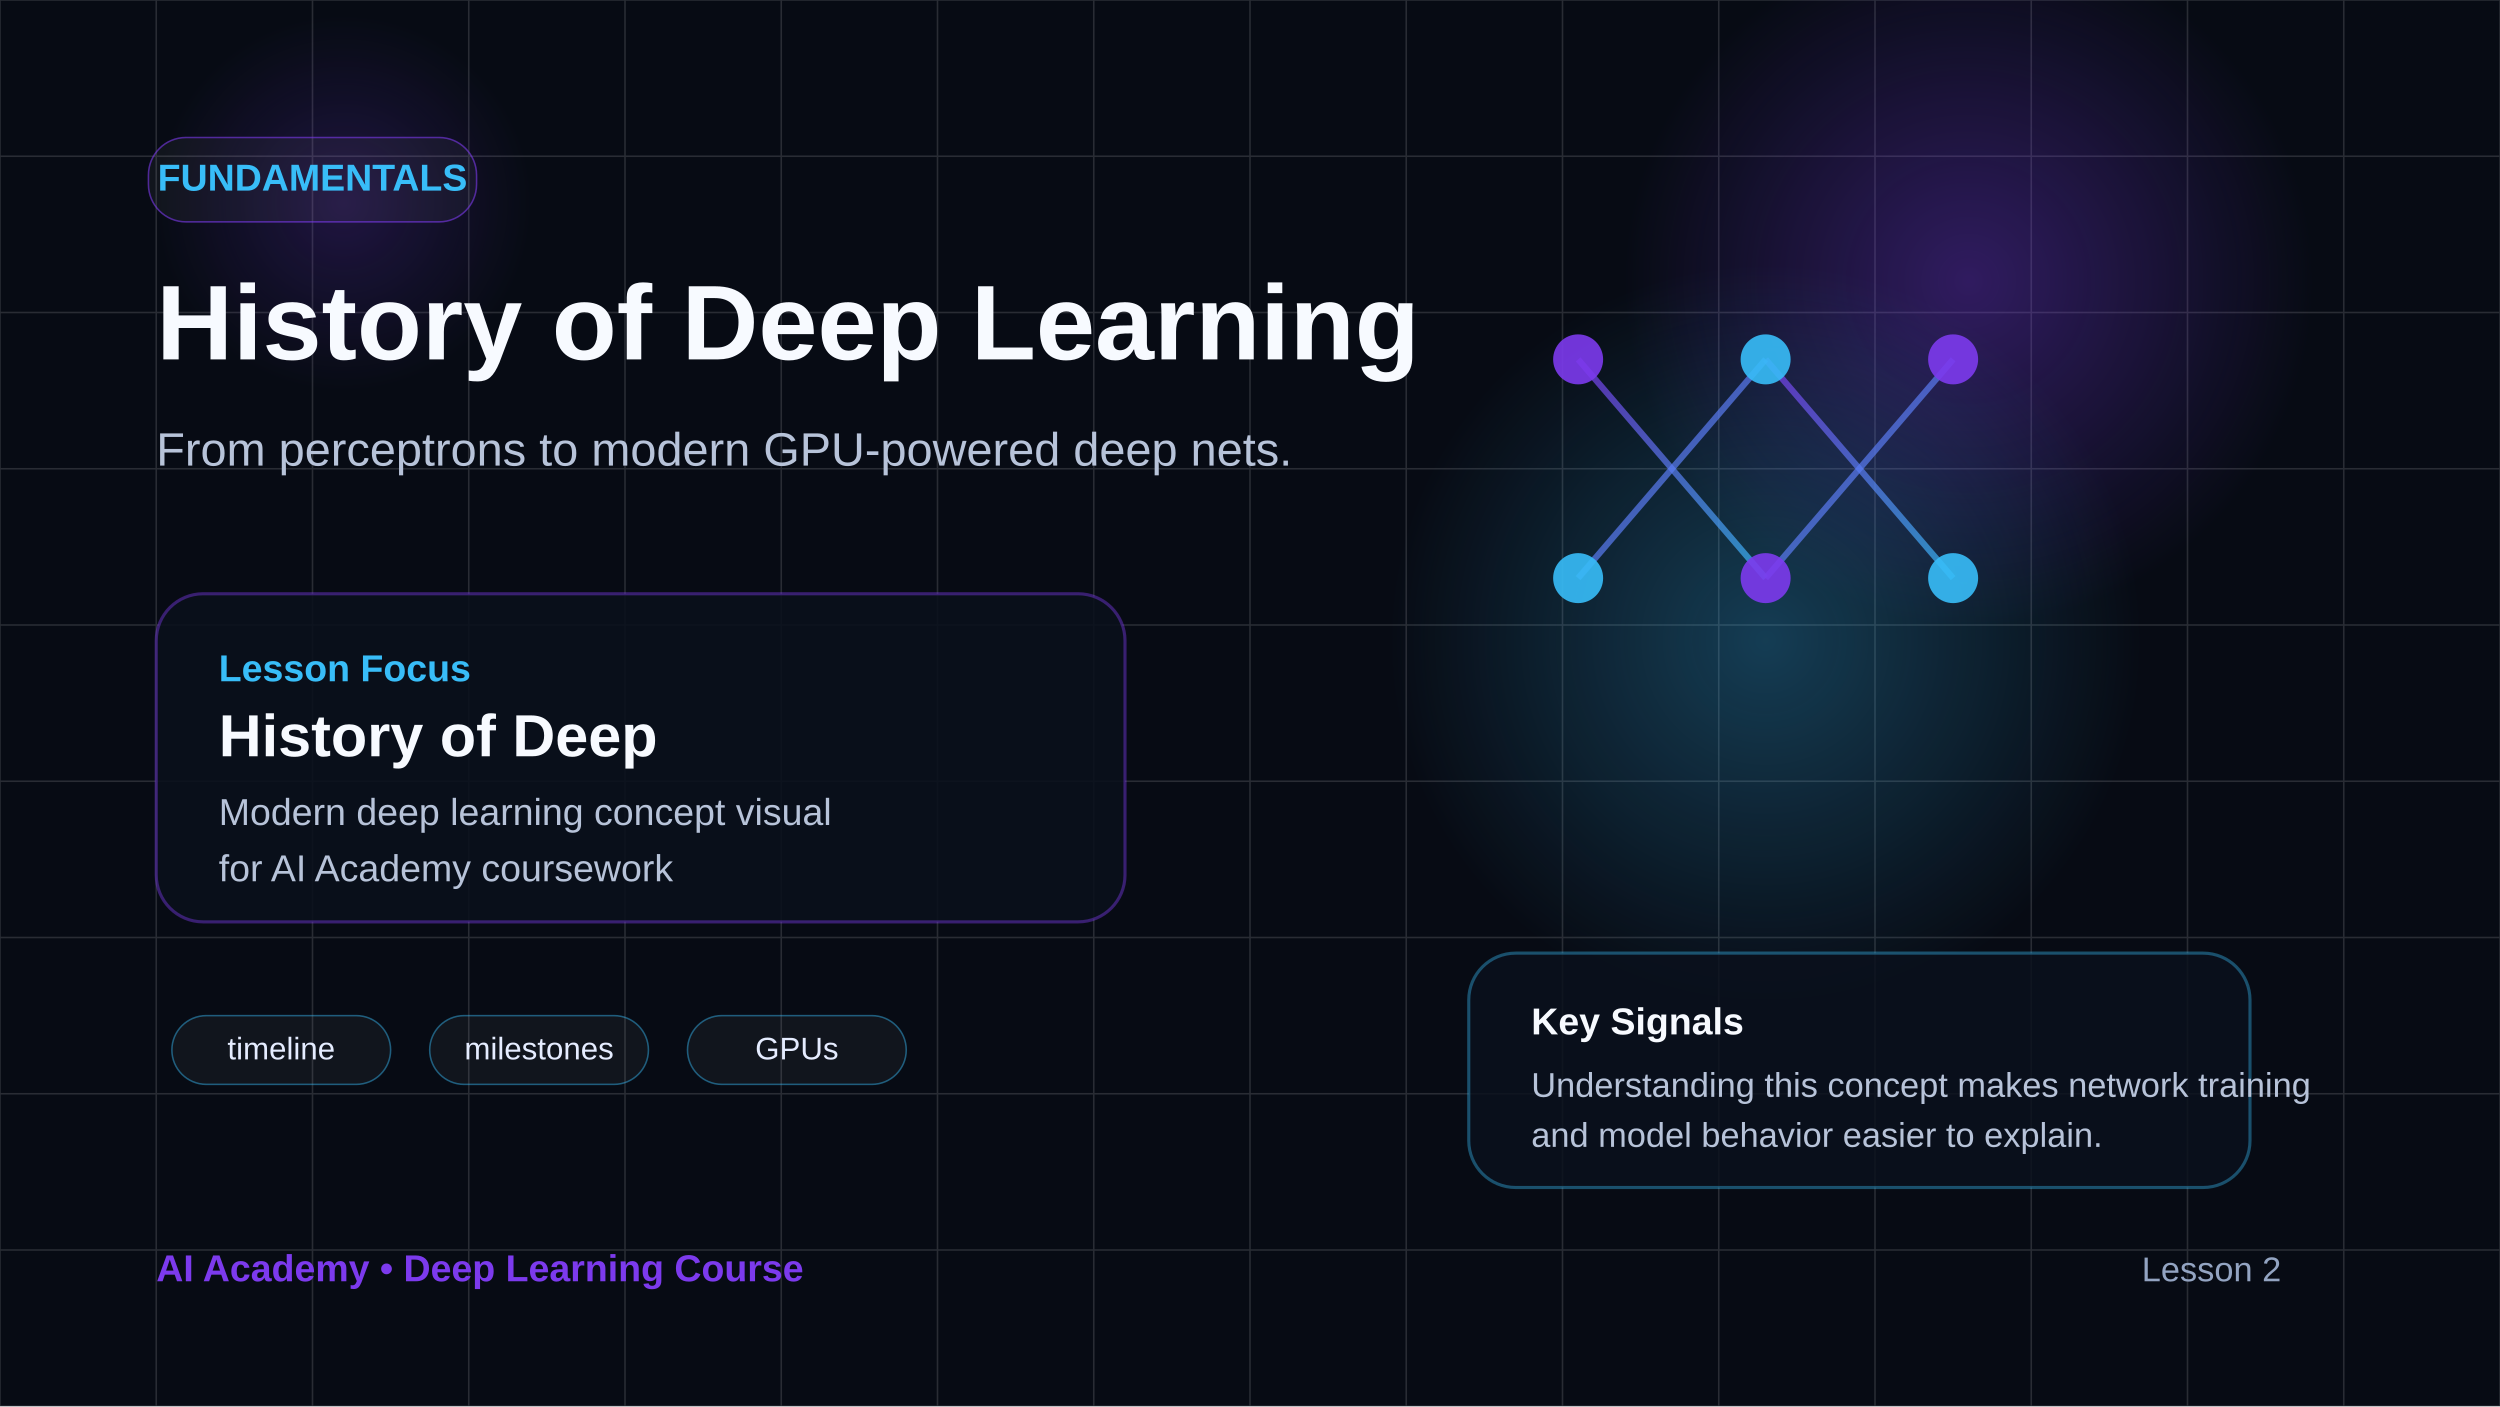
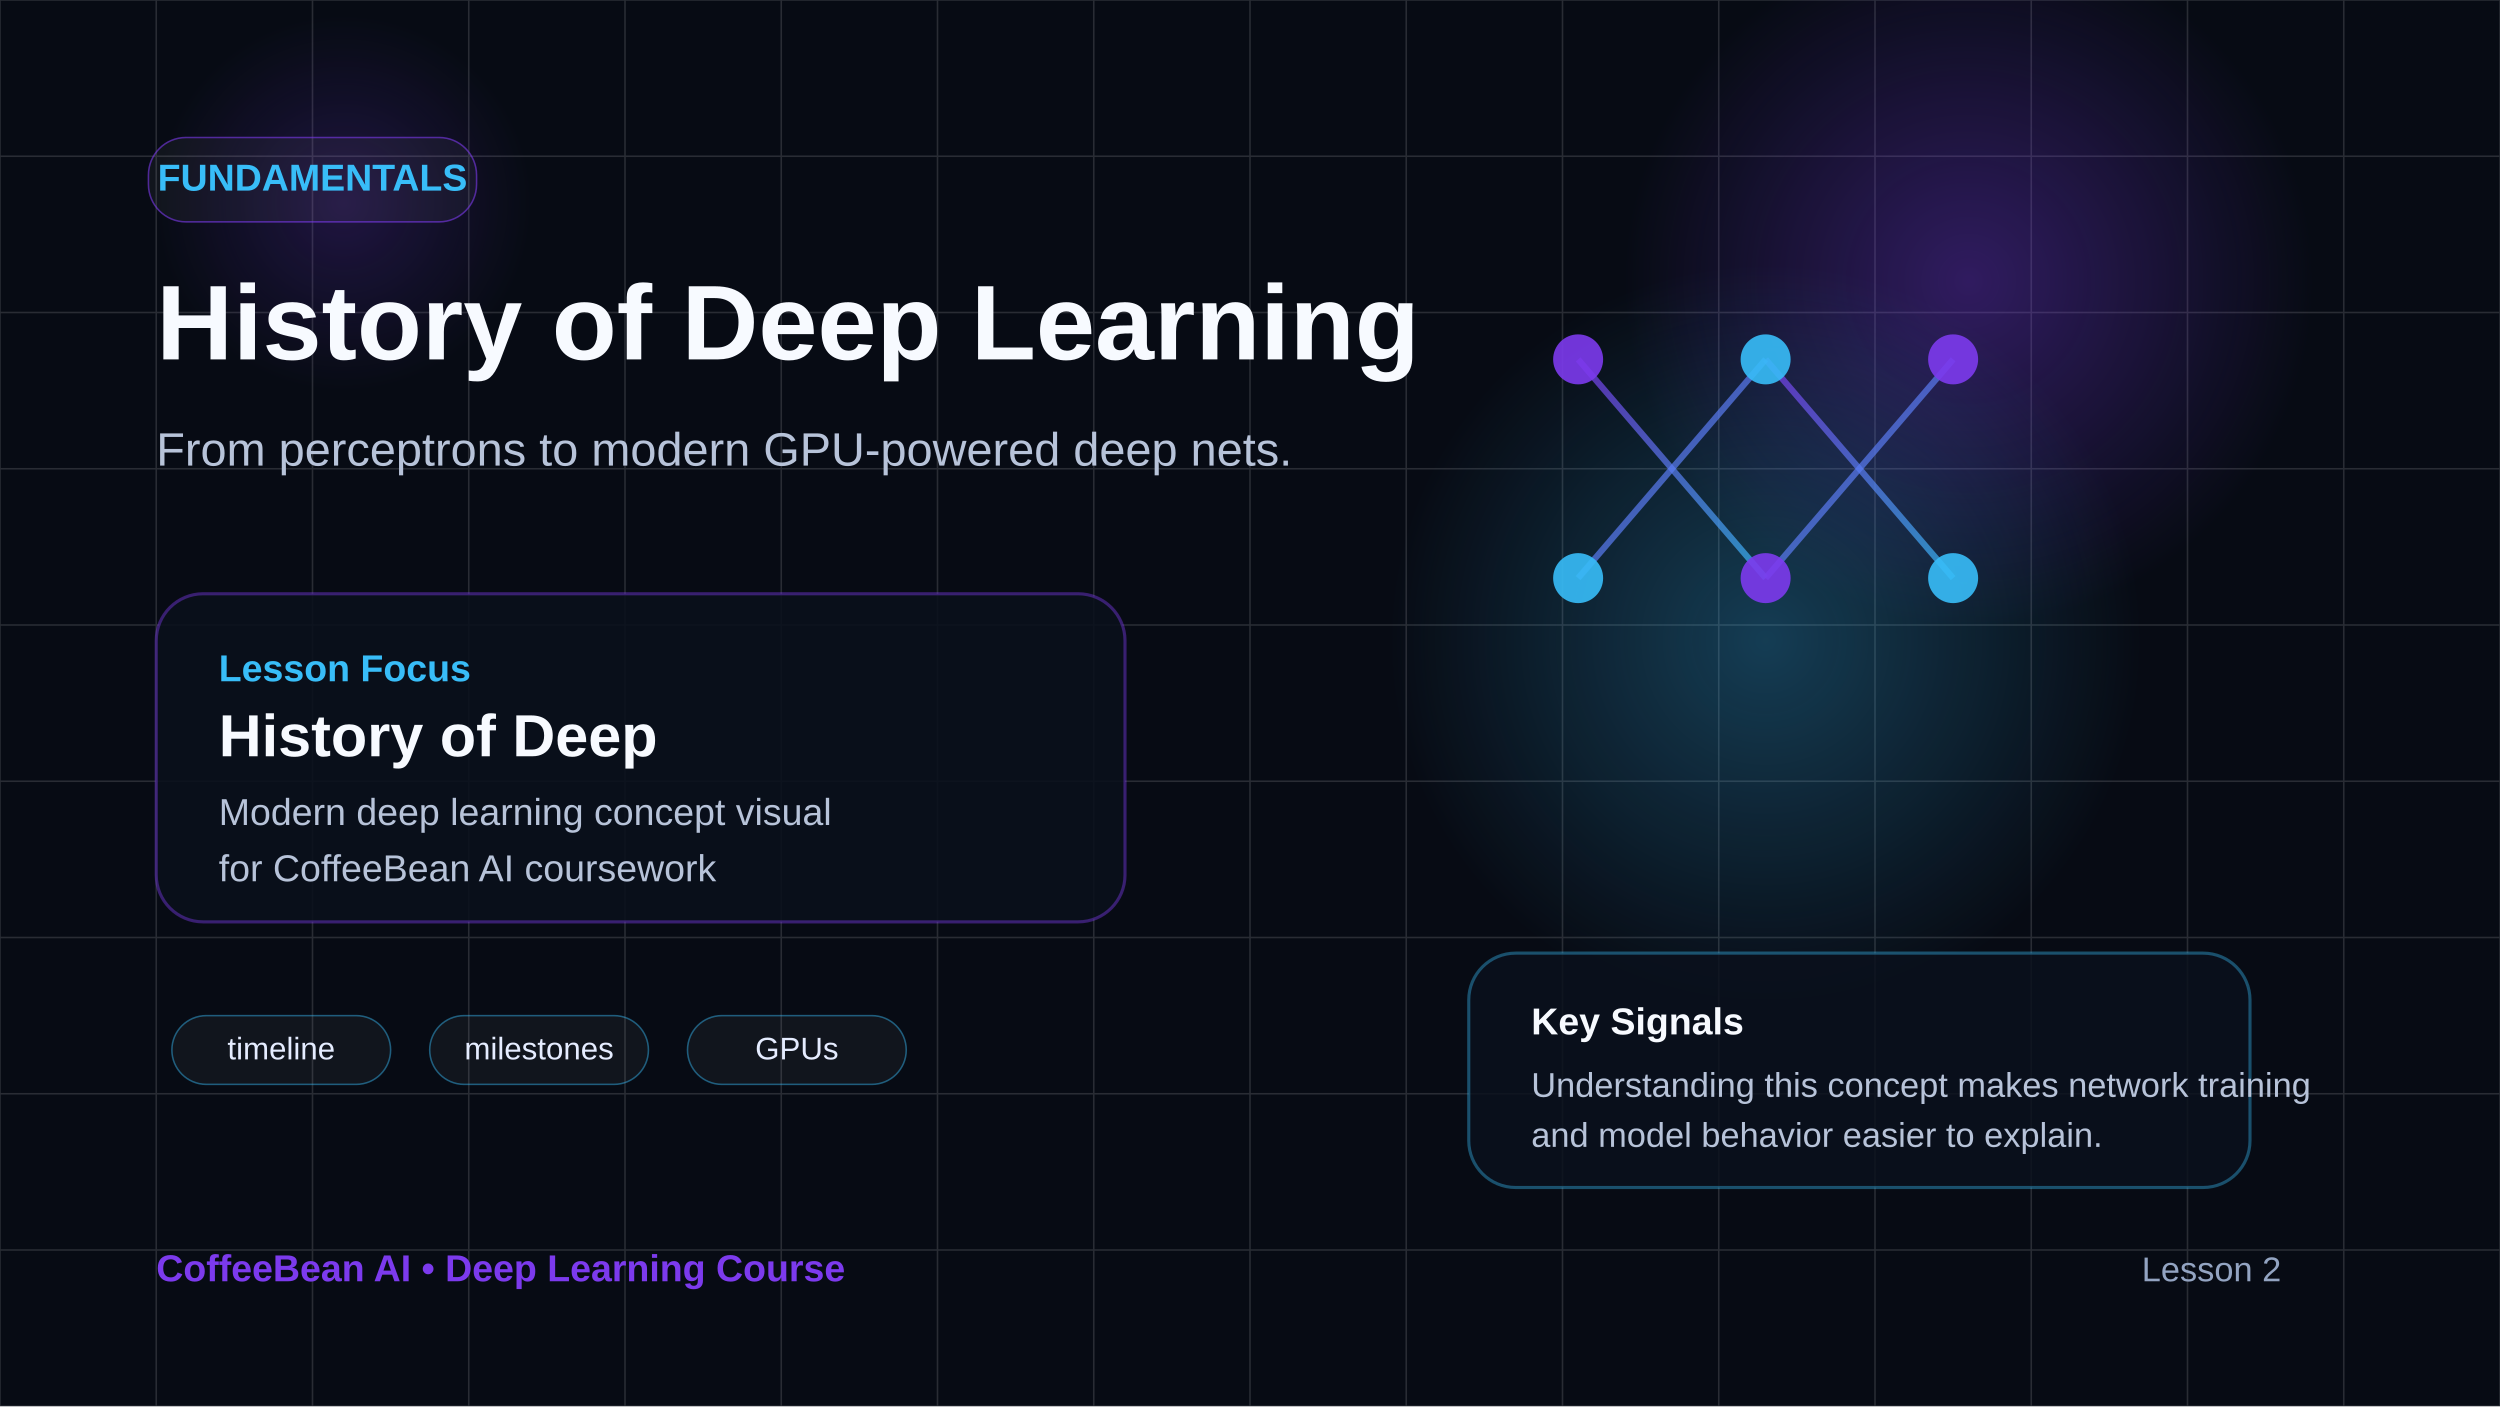
<svg xmlns="http://www.w3.org/2000/svg" width="1600" height="900" viewBox="0 0 1600 900" role="img" aria-labelledby="title desc">
  <defs>
    <linearGradient id="grad" x1="0%" y1="0%" x2="100%" y2="100%">
      <stop offset="0%" stop-color="#7c3aed" />
      <stop offset="100%" stop-color="#38bdf8" />
    </linearGradient>
    <radialGradient id="glowA" cx="50%" cy="50%" r="50%">
      <stop offset="0%" stop-color="#7c3aed" stop-opacity="0.35" />
      <stop offset="100%" stop-color="#7c3aed" stop-opacity="0" />
    </radialGradient>
    <radialGradient id="glowB" cx="50%" cy="50%" r="50%">
      <stop offset="0%" stop-color="#38bdf8" stop-opacity="0.28" />
      <stop offset="100%" stop-color="#38bdf8" stop-opacity="0" />
    </radialGradient>
  </defs>
  <rect width="1600" height="900" fill="#070B14" />
  <rect width="1600" height="900" fill="url(#grid)" opacity="0.04" />
  <g opacity="0.14">
    <line x1="0" y1="0" x2="0" y2="900" stroke="#ffffff" stroke-width="1" />
    <line x1="100" y1="0" x2="100" y2="900" stroke="#ffffff" stroke-width="1" />
    <line x1="200" y1="0" x2="200" y2="900" stroke="#ffffff" stroke-width="1" />
    <line x1="300" y1="0" x2="300" y2="900" stroke="#ffffff" stroke-width="1" />
    <line x1="400" y1="0" x2="400" y2="900" stroke="#ffffff" stroke-width="1" />
    <line x1="500" y1="0" x2="500" y2="900" stroke="#ffffff" stroke-width="1" />
    <line x1="600" y1="0" x2="600" y2="900" stroke="#ffffff" stroke-width="1" />
    <line x1="700" y1="0" x2="700" y2="900" stroke="#ffffff" stroke-width="1" />
    <line x1="800" y1="0" x2="800" y2="900" stroke="#ffffff" stroke-width="1" />
    <line x1="900" y1="0" x2="900" y2="900" stroke="#ffffff" stroke-width="1" />
    <line x1="1000" y1="0" x2="1000" y2="900" stroke="#ffffff" stroke-width="1" />
    <line x1="1100" y1="0" x2="1100" y2="900" stroke="#ffffff" stroke-width="1" />
    <line x1="1200" y1="0" x2="1200" y2="900" stroke="#ffffff" stroke-width="1" />
    <line x1="1300" y1="0" x2="1300" y2="900" stroke="#ffffff" stroke-width="1" />
    <line x1="1400" y1="0" x2="1400" y2="900" stroke="#ffffff" stroke-width="1" />
    <line x1="1500" y1="0" x2="1500" y2="900" stroke="#ffffff" stroke-width="1" />
    <line x1="1600" y1="0" x2="1600" y2="900" stroke="#ffffff" stroke-width="1" />
    <line x1="0" y1="0" x2="1600" y2="0" stroke="#ffffff" stroke-width="1" />
    <line x1="0" y1="100" x2="1600" y2="100" stroke="#ffffff" stroke-width="1" />
    <line x1="0" y1="200" x2="1600" y2="200" stroke="#ffffff" stroke-width="1" />
    <line x1="0" y1="300" x2="1600" y2="300" stroke="#ffffff" stroke-width="1" />
    <line x1="0" y1="400" x2="1600" y2="400" stroke="#ffffff" stroke-width="1" />
    <line x1="0" y1="500" x2="1600" y2="500" stroke="#ffffff" stroke-width="1" />
    <line x1="0" y1="600" x2="1600" y2="600" stroke="#ffffff" stroke-width="1" />
    <line x1="0" y1="700" x2="1600" y2="700" stroke="#ffffff" stroke-width="1" />
    <line x1="0" y1="800" x2="1600" y2="800" stroke="#ffffff" stroke-width="1" />
    <line x1="0" y1="900" x2="1600" y2="900" stroke="#ffffff" stroke-width="1" />
  </g>
  <circle cx="1260" cy="180" r="220" fill="url(#glowA)" />
  <circle cx="1130" cy="410" r="240" fill="url(#glowB)" />
  <circle cx="220" cy="130" r="120" fill="url(#glowA)" opacity="0.6" />
  <g transform="translate(95,88)">
    <rect x="0" y="0" rx="24" ry="24" width="210" height="54" fill="rgba(255,255,255,0.04)" stroke="#7c3aed" stroke-opacity="0.6" />
    <text x="105" y="34" text-anchor="middle" font-size="24" fill="#38bdf8" font-family="Arial, Helvetica, sans-serif" font-weight="700">FUNDAMENTALS</text>
  </g>
  <text x="100" y="230" font-size="68" fill="#F7FAFF" font-family="Arial, Helvetica, sans-serif" font-weight="800">History of Deep Learning</text>
  <text x="100" y="298" font-size="30" fill="#B7C3D9" font-family="Arial, Helvetica, sans-serif">From perceptrons to modern GPU-powered deep nets.</text>
  <g transform="translate(100,380)">
    <rect x="0" y="0" rx="30" ry="30" width="620" height="210" fill="rgba(10,16,28,0.88)" stroke="#7c3aed" stroke-opacity="0.42" stroke-width="2" />
    <text x="40" y="56" font-size="24" fill="#38bdf8" font-family="Arial, Helvetica, sans-serif" font-weight="700">Lesson Focus</text>
    <text x="40" y="104" font-size="38" fill="#F7FAFF" font-family="Arial, Helvetica, sans-serif" font-weight="700">History of Deep</text>
    <text x="40" y="148" font-size="24" fill="#B7C3D9" font-family="Arial, Helvetica, sans-serif">Modern deep learning concept visual</text>
-     <text x="40" y="184" font-size="24" fill="#B7C3D9" font-family="Arial, Helvetica, sans-serif">for AI Academy coursework</text>
+     <text x="40" y="184" font-size="24" fill="#B7C3D9" font-family="Arial, Helvetica, sans-serif">for CoffeeBean AI coursework</text>
  </g>
  <g>
    <line x1="1010" y1="230" x2="1130" y2="230" stroke="url(#grad)" stroke-width="4" stroke-opacity="0.7" />
    <line x1="1130" y1="230" x2="1250" y2="230" stroke="url(#grad)" stroke-width="4" stroke-opacity="0.7" />
    <line x1="1010" y1="370" x2="1130" y2="370" stroke="url(#grad)" stroke-width="4" stroke-opacity="0.7" />
    <line x1="1130" y1="370" x2="1250" y2="370" stroke="url(#grad)" stroke-width="4" stroke-opacity="0.7" />
    <line x1="1010" y1="230" x2="1130" y2="370" stroke="url(#grad)" stroke-width="4" stroke-opacity="0.7" />
    <line x1="1130" y1="230" x2="1250" y2="370" stroke="url(#grad)" stroke-width="4" stroke-opacity="0.7" />
    <line x1="1010" y1="370" x2="1130" y2="230" stroke="url(#grad)" stroke-width="4" stroke-opacity="0.7" />
    <line x1="1130" y1="370" x2="1250" y2="230" stroke="url(#grad)" stroke-width="4" stroke-opacity="0.7" />
    <circle cx="1010" cy="230" r="16" fill="#7c3aed" fill-opacity="0.9" />
    <circle cx="1130" cy="230" r="16" fill="#38bdf8" fill-opacity="0.9" />
    <circle cx="1250" cy="230" r="16" fill="#7c3aed" fill-opacity="0.9" />
    <circle cx="1010" cy="370" r="16" fill="#38bdf8" fill-opacity="0.9" />
    <circle cx="1130" cy="370" r="16" fill="#7c3aed" fill-opacity="0.9" />
    <circle cx="1250" cy="370" r="16" fill="#38bdf8" fill-opacity="0.9" />
  </g>
  <g transform="translate(940,610)">
    <rect x="0" y="0" rx="30" ry="30" width="500" height="150" fill="rgba(10,16,28,0.82)" stroke="#38bdf8" stroke-opacity="0.38" stroke-width="2" />
    <text x="40" y="52" font-size="24" fill="#F7FAFF" font-family="Arial, Helvetica, sans-serif" font-weight="700">Key Signals</text>
    <text x="40" y="92" font-size="22" fill="#B7C3D9" font-family="Arial, Helvetica, sans-serif">Understanding this concept makes network training</text>
    <text x="40" y="124" font-size="22" fill="#B7C3D9" font-family="Arial, Helvetica, sans-serif">and model behavior easier to explain.</text>
  </g>
  <g transform="translate(110,650)">
    <rect x="0" y="0" rx="22" ry="22" width="140" height="44" fill="rgba(255,255,255,0.04)" stroke="#38bdf8" stroke-opacity="0.45" />
    <text x="70" y="28" text-anchor="middle" font-size="20" fill="#E5ECFF" font-family="Arial, Helvetica, sans-serif">timeline</text>
  </g>
  <g transform="translate(275,650)">
    <rect x="0" y="0" rx="22" ry="22" width="140" height="44" fill="rgba(255,255,255,0.04)" stroke="#38bdf8" stroke-opacity="0.45" />
    <text x="70" y="28" text-anchor="middle" font-size="20" fill="#E5ECFF" font-family="Arial, Helvetica, sans-serif">milestones</text>
  </g>
  <g transform="translate(440,650)">
    <rect x="0" y="0" rx="22" ry="22" width="140" height="44" fill="rgba(255,255,255,0.04)" stroke="#38bdf8" stroke-opacity="0.45" />
    <text x="70" y="28" text-anchor="middle" font-size="20" fill="#E5ECFF" font-family="Arial, Helvetica, sans-serif">GPUs</text>
  </g>
-   <text x="100" y="820" font-size="24" fill="#7c3aed" font-family="Arial, Helvetica, sans-serif" font-weight="700">AI Academy • Deep Learning Course</text>
+   <text x="100" y="820" font-size="24" fill="#7c3aed" font-family="Arial, Helvetica, sans-serif" font-weight="700">CoffeeBean AI • Deep Learning Course</text>
  <text x="1460" y="820" text-anchor="end" font-size="22" fill="#93A4C2" font-family="Arial, Helvetica, sans-serif">Lesson 2</text>
</svg>
